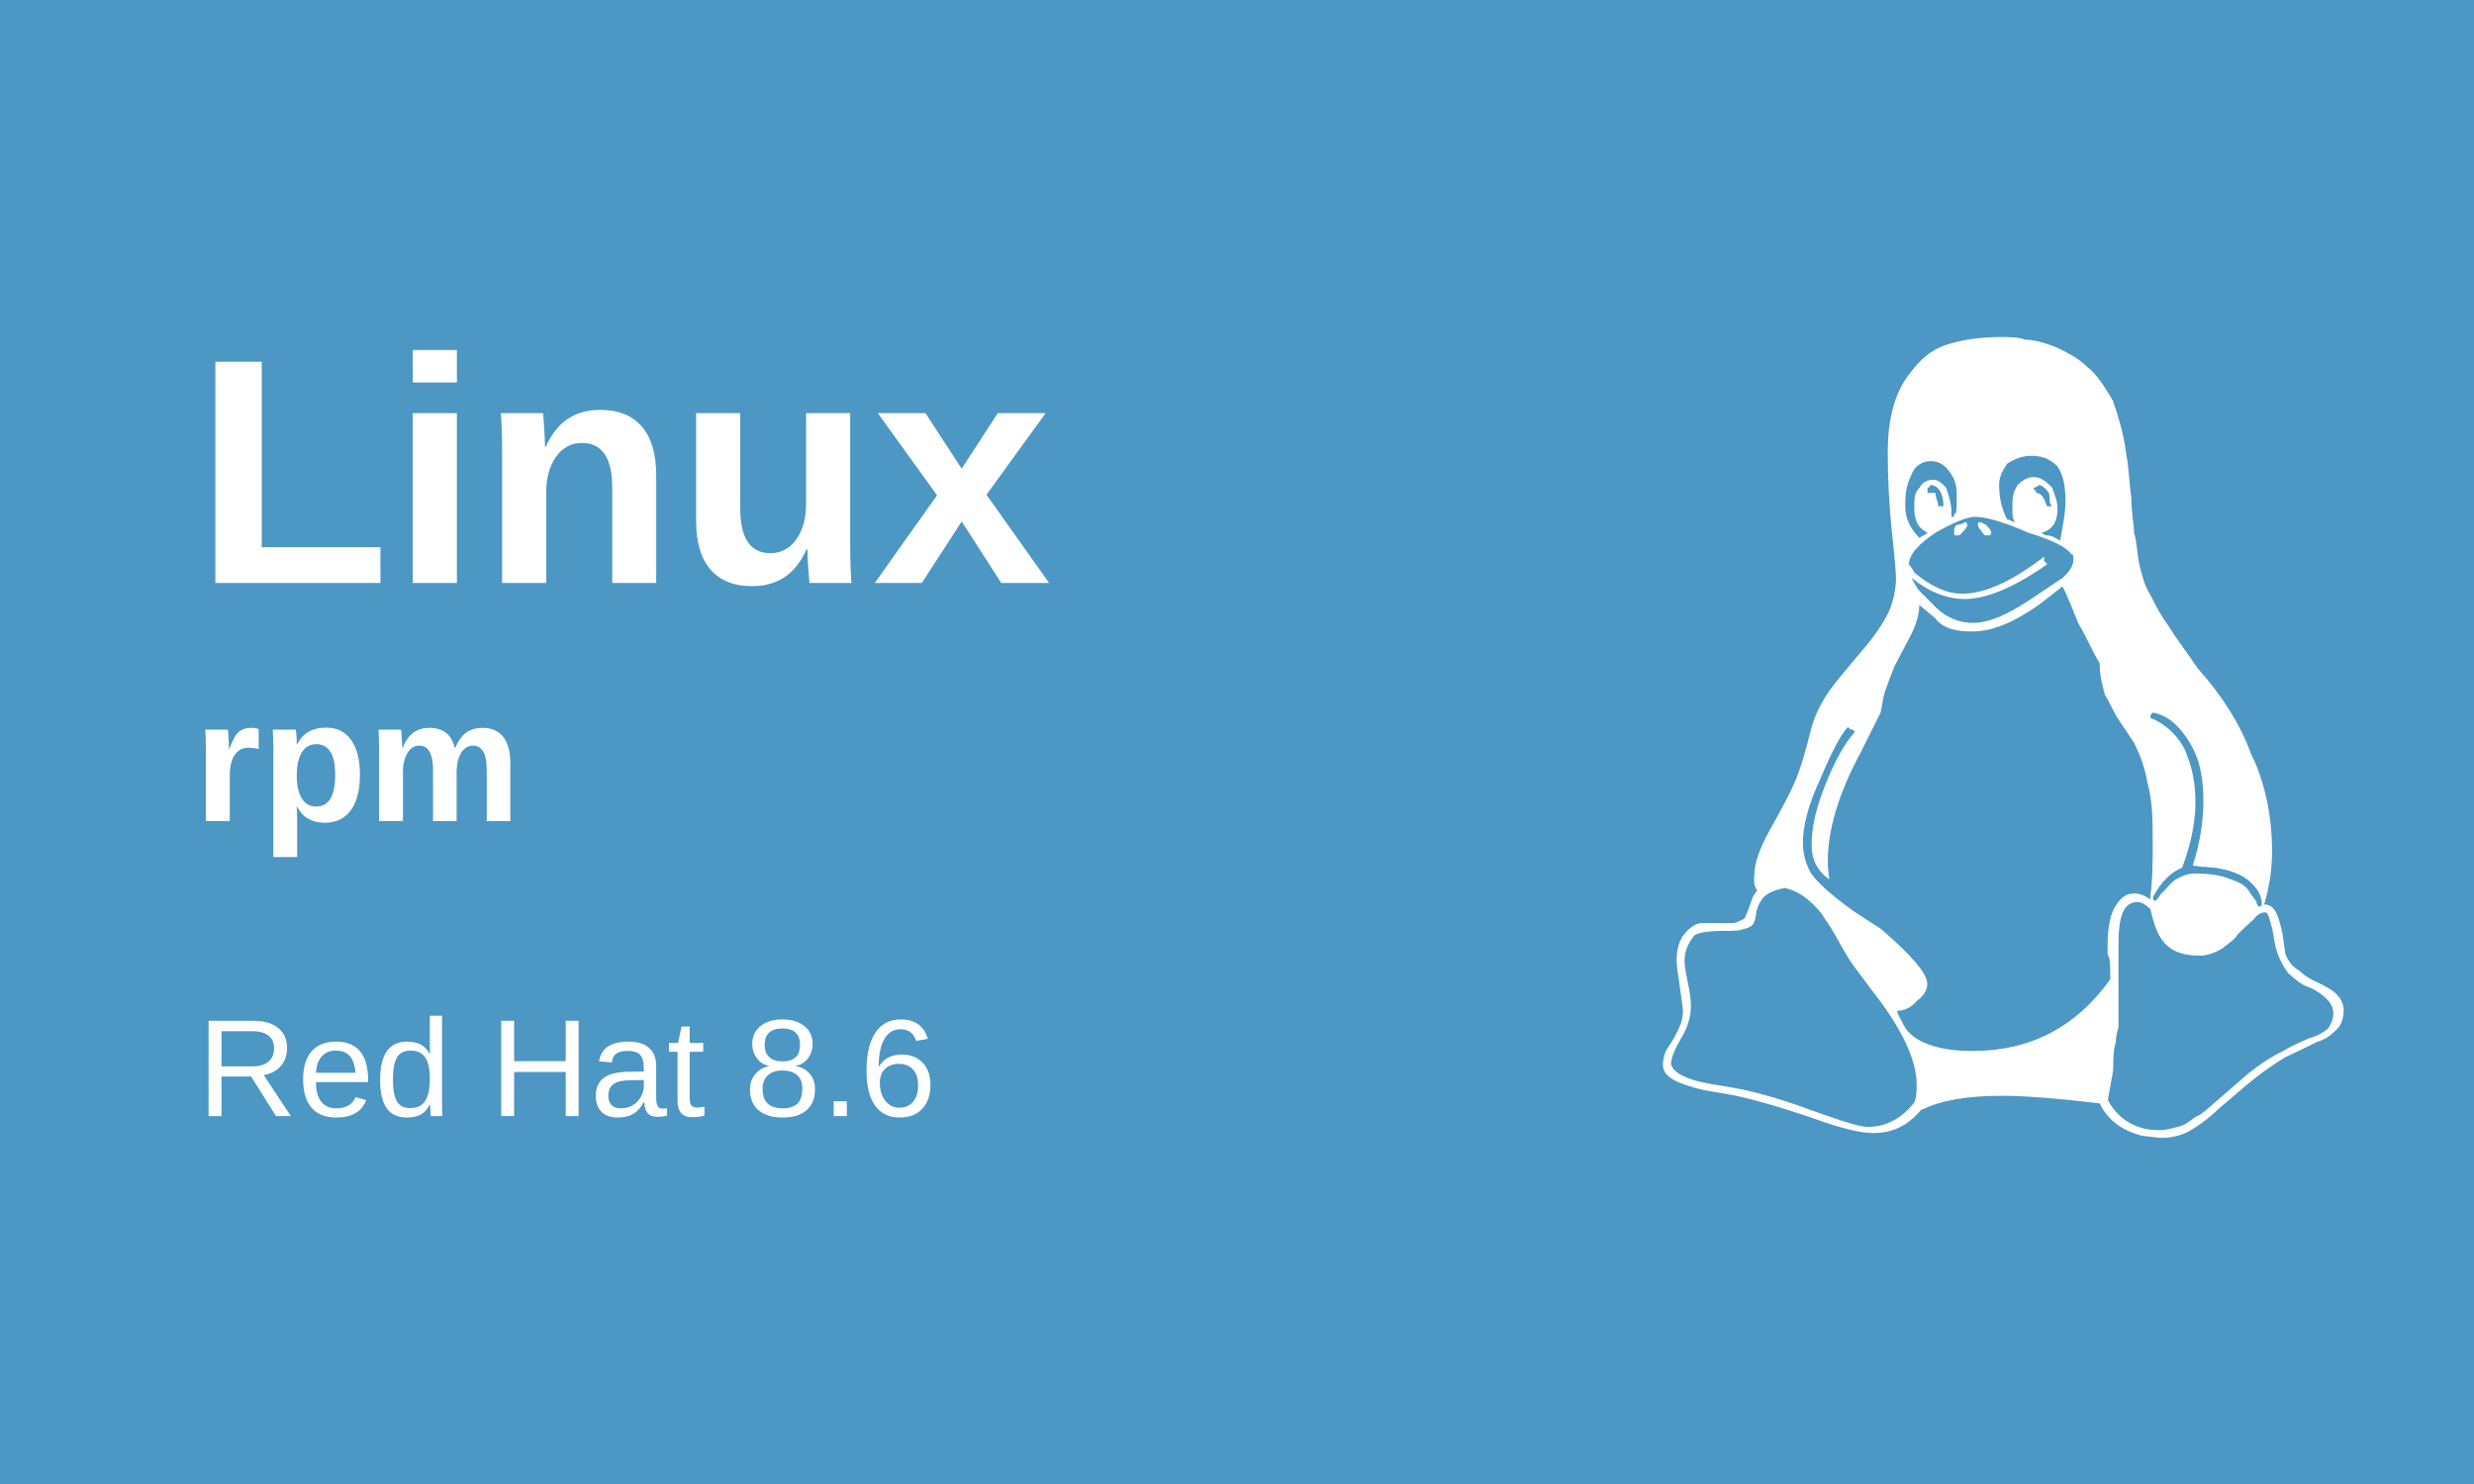
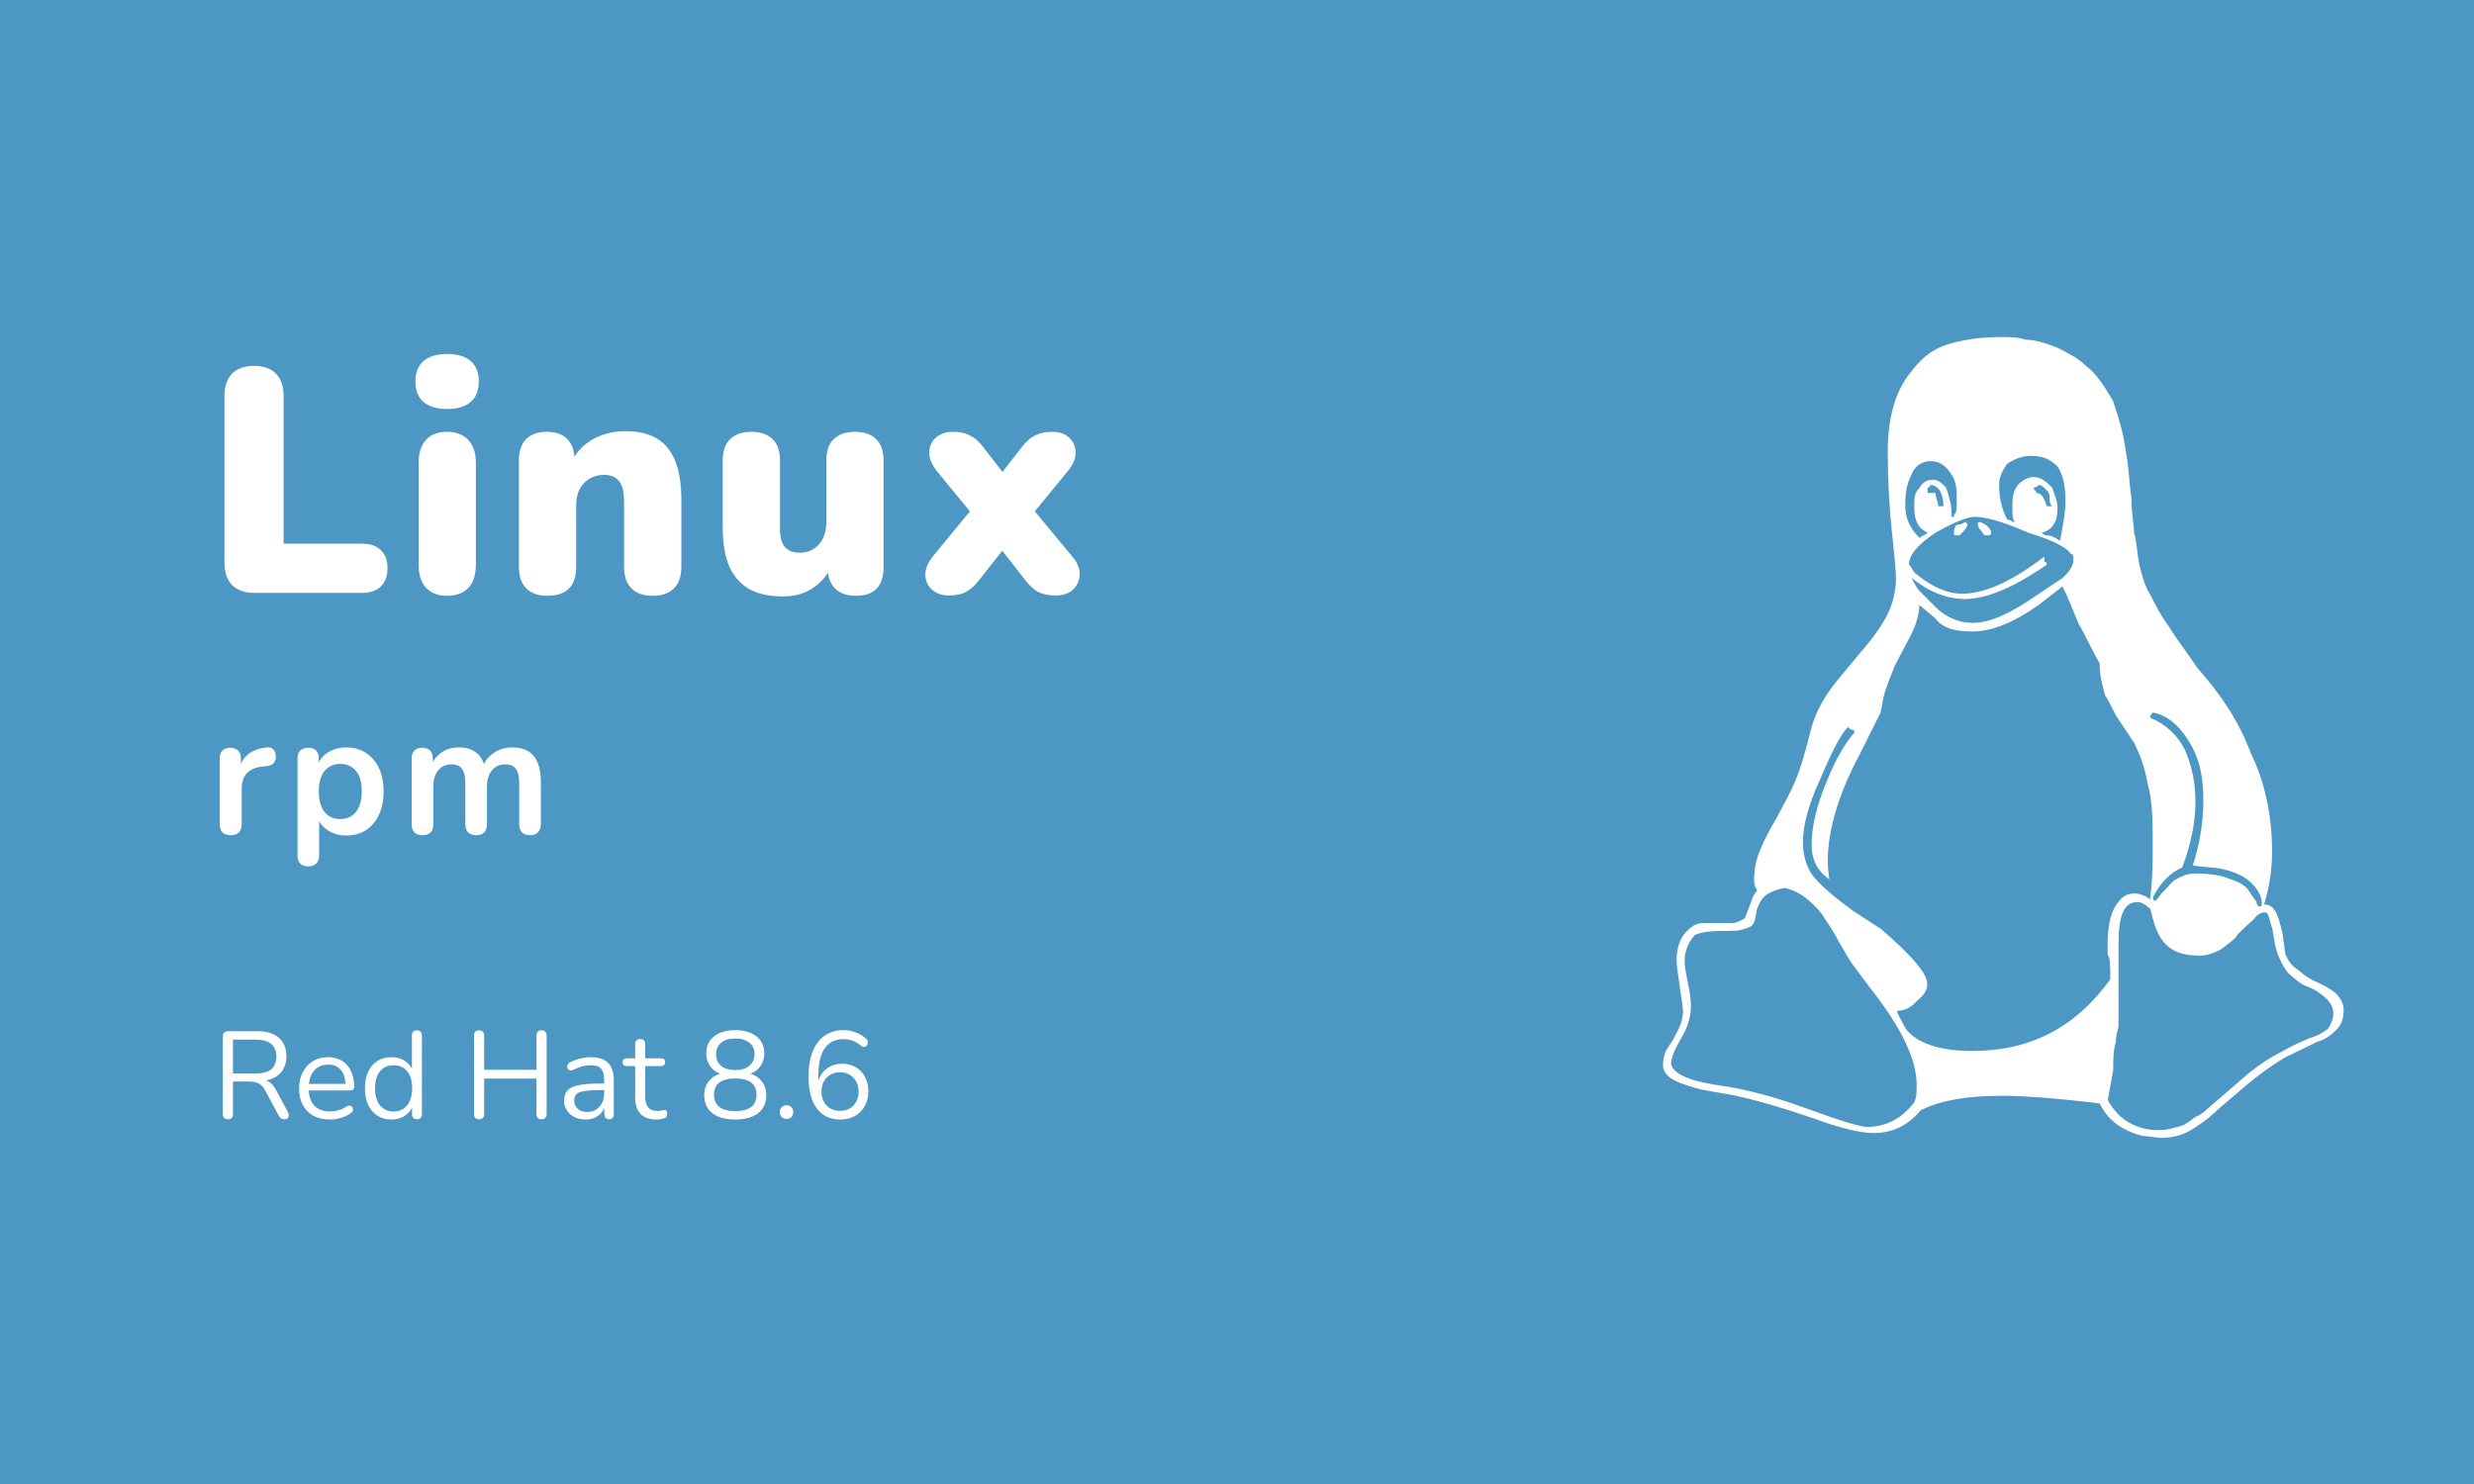
<svg xmlns="http://www.w3.org/2000/svg" width="666.667" height="400" viewBox="0 0 666.667 400">
-   <defs>
-     <clipPath id="a" clipPathUnits="userSpaceOnUse">
-       <path d="M0 0h500v300H0Z" />
-     </clipPath>
-     <clipPath id="b" clipPathUnits="userSpaceOnUse">
-       <path d="M-39.185 182.142h500v-300h-500Z" />
-     </clipPath>
-     <clipPath id="c" clipPathUnits="userSpaceOnUse">
-       <path d="M-39.185 134.015h500v-300h-500Z" />
-     </clipPath>
-     <clipPath id="d" clipPathUnits="userSpaceOnUse">
-       <path d="M-39.858 74.367h500v-300h-500Z" />
-     </clipPath>
-     <clipPath id="e" clipPathUnits="userSpaceOnUse">
-       <path d="M333.277 67.56H476.22v167.243H333.277Z" />
-     </clipPath>
-   </defs>
-   <path d="M0 0h500v300H0Z" clip-path="url(#a)" style="fill:#4C97C3;fill-opacity:1;fill-rule:nonzero;stroke:none" transform="matrix(1.33333 0 0 -1.33333 0 400)" />
-   <text xml:space="preserve" clip-path="url(#b)" transform="translate(52.247 157.144)scale(1.33333)">
-     <tspan x="0" y="0" dx="0 1.989 1.989 1.989 1.989" style="font-variant:normal;font-weight:700;font-size:65px;font-family:Arial;writing-mode:lr-tb;fill:#fff;fill-opacity:1;fill-rule:nonzero;stroke:none">Linux</tspan>
-   </text>
-   <text xml:space="preserve" clip-path="url(#c)" transform="translate(52.247 221.313)scale(1.33333)">
-     <tspan x="0" y="0" dx="0 2.006 2.006" style="font-variant:normal;font-weight:700;font-size:35px;font-family:Arial;writing-mode:lr-tb;fill:#fff;fill-opacity:1;fill-rule:nonzero;stroke:none">rpm</tspan>
-   </text>
-   <text xml:space="preserve" clip-path="url(#d)" transform="translate(53.144 300.843)scale(1.33333)">
-     <tspan x="0" y="0" style="font-variant:normal;font-weight:400;font-size:28px;font-family:Arial;writing-mode:lr-tb;fill:#fff;fill-opacity:1;fill-rule:nonzero;stroke:none">Red Hat 8.6</tspan>
-   </text>
-   <path d="M402.426 192.305c0-.536-.536-.536-.536-.536h-.536c-.536 0-.536.536-1.072 1.072 0 0-.536.536-.536 1.072s0 .536.536.536l1.072-.536c.536-.536 1.072-1.072 1.072-1.608m-9.649 5.36c0 2.68-1.072 4.289-2.68 4.289 0 0 0-.536-.536-.536v-1.072h1.608c0-1.072.536-1.608.536-2.68zm18.761 2.68c1.072 0 1.609-1.072 2.145-2.68h1.072c-.536.536-.536 1.072-.536 1.608s0 1.072-.536 1.608-1.073 1.072-1.609 1.072c0 0-.536-.536-1.072-.536 0-.536.536-.536.536-1.072m-16.08-8.577c-.537 0-.537 0-.537.536s0 1.072.536 1.608c1.072 0 1.608.536 1.608.536.536 0 .536-.536.536-.536 0-.536-.536-1.072-1.608-2.144zm-5.896.536c-2.144 1.072-2.68 2.68-2.68 5.36 0 1.609 0 2.68 1.072 3.753.536 1.072 1.608 1.608 2.68 1.608s1.608-.536 2.68-1.608c.536-1.608 1.072-3.216 1.072-4.824v-1.073h.536v.537c.536 0 .536 1.072.536 3.216 0 1.608 0 3.216-1.072 4.824s-2.144 2.68-4.288 2.68c-1.608 0-3.216-1.072-3.752-2.68-1.072-2.144-1.288-3.752-1.288-6.432 0-2.145.752-4.289 2.896-6.433.536.536 1.072.536 1.608 1.072m67.005-75.581c.536 0 .536.215.536.698 0 1.178-.536 2.574-2.144 4.126-1.609 1.608-4.289 2.627-7.505 3.057-.536.054-1.072.054-1.072.054-.536.105-.536.105-1.072.105-.536.056-1.608.163-2.144.268 1.608 4.987 2.144 9.381 2.144 13.242 0 5.36-1.072 9.113-3.216 12.329s-4.289 4.824-6.969 5.36c-.536-.536-.536-.536-.536-1.072a13.42 13.42 0 0 0 6.969-6.432c1.608-3.753 2.144-6.969 2.144-10.721 0-3.001-.536-7.451-2.68-13.133-2.145-.857-4.289-2.842-5.897-5.95 0-.482 0-.75.536-.75 0 0 .536.483 1.072 1.393 1.072.91 1.608 1.823 2.68 2.733 1.609.913 2.68 1.393 4.289 1.393 2.68 0 5.36-.374 6.968-1.125 2.144-.695 3.216-1.446 3.753-2.303a41 41 0 0 1 1.608-2.253c0-.695.536-1.02.536-1.02M407.25 194.45c-.536.536-.536 1.609-.536 2.68 0 2.145 0 3.217 1.072 4.825q1.608 1.608 3.216 1.608c1.608 0 2.68-1.072 3.753-2.144.536-1.608 1.072-2.68 1.072-4.288q0-4.02-3.217-4.825s.537-.536 1.073-.536c1.072 0 1.608-.536 2.68-1.072.536 3.216 1.072 5.36 1.072 8.04 0 3.217-.536 5.361-1.608 6.97-1.608 1.607-3.217 2.143-5.36 2.143q-2.413 0-4.825-1.608c-1.072-1.608-1.608-2.68-1.608-4.288 0-2.68.536-4.824 1.608-6.968.536 0 1.072-.537 1.608-.537m6.433-8.576c-6.969-4.825-12.33-6.969-16.618-6.969-3.752 0-7.504 1.608-10.72 4.289.536-1.073 1.072-2.145 1.608-2.68l3.216-3.217c2.144-2.144 4.824-3.216 7.504-3.216 3.753 0 8.041 2.144 13.401 5.896l4.825 3.217c1.072 1.072 2.144 2.144 2.144 3.752 0 .536 0 1.072-.536 1.072-.536 1.072-3.216 2.68-8.577 4.288-4.824 2.144-8.576 3.216-10.72 3.216q-2.413 0-8.041-3.216c-3.216-2.144-5.36-4.288-5.36-6.432 0 0 .536-.536 1.072-1.608 3.216-2.68 6.432-4.289 9.648-4.289 4.289 0 9.65 2.144 16.618 7.505v-1.072c.536 0 .536-.536.536-.536m12.329-108.28c2.144-4.029 5.896-6.056 10.184-6.056q1.608 0 3.217.483c1.072.213 2.144.59 2.68 1.017.536.376 1.072.75 1.608 1.18 1.072.375 1.072.643 1.608.91l9.113 7.882c2.144 1.709 4.288 3.206 6.968 4.5 2.144 1.288 4.288 2.145 5.36 2.628 1.609.43 2.68 1.072 3.753 1.929.536.804 1.072 1.823 1.072 3.11 0 1.555-1.072 2.734-2.144 3.59-1.072.86-2.144 1.45-3.217 1.824-1.072.376-2.144 1.233-3.752 2.68a14.46 14.46 0 0 0-2.68 5.843l-.536 3.11c-.536 1.447-.536 2.519-1.072 3.108 0 .161 0 .215-.536.215s-1.608-.483-2.144-1.394a55 55 0 0 1-3.217-3c-.536-1.073-2.144-2.038-3.216-2.95-1.608-.912-3.216-1.395-4.288-1.395-4.288 0-6.433 1.18-8.04 3.484-1.073 1.717-1.609 3.7-2.145 5.953-1.072.91-1.608 1.393-2.68 1.393-2.68 0-3.752-2.79-3.752-8.418V92.55c0-.483-.536-1.555-.536-3.216-.536-1.661-.536-3.549-.536-5.681l-1.073-5.95v-.093m-77.725 2.837c4.984-.728 10.72-2.29 17.206-4.67 6.485-2.357 10.453-3.59 11.9-3.59 3.752 0 6.861 1.66 9.433 4.871.536 1.041.536 2.264.536 3.669 0 5.064-3.055 11.469-9.166 19.241l-3.643 4.88c-.751 1.017-1.664 2.572-2.843 4.662-1.125 2.092-2.144 3.7-2.948 4.825-.697 1.234-1.822 2.466-3.269 3.7-1.393 1.23-3.001 2.035-4.771 2.464-2.25-.43-3.806-1.178-4.557-2.197-.75-1.019-1.178-2.144-1.286-3.325-.16-1.125-.483-1.876-1.02-2.25-.535-.321-1.446-.59-2.68-.857-.268 0-.748 0-1.446-.053h-1.446c-2.842 0-4.772-.324-5.79-.86-1.34-1.552-2.038-3.323-2.038-5.199q0-1.287.644-4.341c.428-1.985.643-3.593.643-4.718 0-2.198-.643-4.395-1.983-6.592-1.34-2.306-2.037-4.02-2.037-5.243.536-2.08 4.073-3.543 10.56-4.4m17.85 48.724c0 3.699.965 7.773 2.948 12.597 1.929 4.824 3.86 8.04 5.737 10.185-.109.536-.377.536-.804.536l-.536.536c-1.555-1.608-3.432-5.36-5.684-10.721-2.251-4.824-3.429-9.272-3.429-12.541 0-2.412.589-4.504 1.661-6.327 1.179-1.77 4.02-4.341 8.524-7.61l5.681-3.7c6.056-5.254 9.272-8.897 9.272-11.041 0-1.128-.536-2.254-2.144-3.484-1.072-1.288-2.519-1.932-3.752-1.932-.107 0-.16-.107-.16-.375 0-.053.536-1.125 1.661-3.216 2.251-3.054 7.075-4.556 13.508-4.556 11.793 0 20.905 4.824 27.874 14.473 0 2.68 0 4.34-.536 5.04v1.981c0 3.484.536 6.112 1.608 7.826 1.072 1.717 2.144 2.521 3.752 2.521 1.072 0 2.144-.377 3.216-1.18.536 4.128.536 7.718.536 10.934 0 4.878 0 8.899-1.072 12.651-.536 3.216-1.608 5.896-2.68 8.04l-3.216 4.825c-1.072 1.608-1.608 3.216-2.68 4.824-.536 2.144-1.072 3.752-1.072 6.433-1.608 2.68-2.68 5.36-4.289 8.04-1.072 2.68-2.144 5.36-3.216 7.505l-4.824-3.752c-5.36-3.753-9.649-5.36-13.401-5.36-3.216 0-5.897.535-7.505 2.68l-3.216 2.68c0-1.608-.536-3.753-1.608-5.897l-3.376-6.432c-1.501-3.753-2.305-5.897-2.465-7.505-.215-1.072-.376-2.144-.483-2.144l-4.02-8.04c-4.341-8.041-6.541-15.49-6.541-21.654 0-1.235.108-2.522.323-3.808-2.412 1.663-3.592 3.966-3.592 6.968m38.38-50.71c-6.97 0-12.33-.943-16.082-2.813v.161c-2.68-3.216-5.681-4.877-9.86-4.877-2.628 0-6.757 1.017-12.33 3.055-5.628 1.929-10.615 3.408-14.956 4.385-.43.123-1.393.305-2.948.55-1.502.244-2.895.489-4.13.735a31 31 0 0 0-3.804 1.1c-1.34.424-2.412.975-3.216 1.644-.74.676-1.103 1.438-1.103 2.29q0 1.287.544 2.75c.343.589.72 1.18 1.095 1.717.376.589.697 1.125.912 1.66.321.484.536.964.749 1.5.215.483.429.966.536 1.555.108.536.215 1.072.215 1.608s-.215 2.145-.643 4.986q-.644 4.181-.644 5.308c0 2.356.536 4.232 1.716 5.572s2.304 2.039 3.485 2.039h6.164c.483 0 1.231.268 2.36.91.373.86.695 1.555.909 2.2.268.642.375 1.125.483 1.34.107.32.215.642.321.91.215.374.483.804.858 1.234q-.642.803-.643 2.088c0 .592 0 1.128.107 1.449 0 1.93.912 4.663 2.841 8.256l1.877 3.375c1.555 2.896 2.733 5.04 3.59 7.184.913 2.144 1.876 5.36 2.949 9.649q1.286 5.628 6.11 11.256l4.02 4.825c2.787 3.216 4.61 5.896 5.63 8.04 1.018 2.145 1.554 4.825 1.554 6.969 0 1.072-.268 4.288-.857 9.649-.536 5.36-.804 10.72-.804 15.545 0 3.752.321 6.432 1.017 9.112.697 2.68 1.932 5.36 3.752 7.505 1.608 2.144 3.752 4.288 6.968 5.36q4.825 1.608 11.257 1.608c1.608 0 3.216 0 4.825-.536q2.412 0 6.432-1.608c2.144-1.072 4.288-2.144 5.896-3.752 2.145-1.608 3.753-4.288 5.36-6.969 1.073-3.216 2.145-6.432 2.681-10.72.536-2.68.536-5.36 1.072-9.113 0-3.216.536-5.36.536-6.968.536-1.609.536-3.753 1.072-6.433.536-2.144 1.072-4.288 2.144-5.896 1.073-2.144 2.145-4.289 3.753-6.433 1.608-2.68 3.752-5.36 5.896-8.576 4.824-5.36 8.577-11.257 10.72-17.154 2.681-5.36 4.29-12.329 4.29-19.78q0-5.549-1.609-10.774c1.072 0 1.608-.43 2.144-1.178.536-.752 1.072-2.36 1.608-4.88l.536-3.965c.536-1.18 1.072-2.306 2.68-3.272 1.073-.964 2.145-1.768 3.753-2.412 1.072-.536 2.68-1.285 3.752-2.25q1.608-1.608 1.608-3.379c0-1.82-.536-3.16-1.608-4.126-1.072-1.072-2.144-1.823-3.752-2.306-1.072-.536-3.216-1.608-6.433-3.118-2.68-1.586-5.36-3.513-8.04-5.791l-5.36-4.562c-2.145-2.088-4.289-3.59-5.897-4.5-1.608-.966-3.752-1.45-5.896-1.45l-3.753.43c-4.288 1.126-6.968 3.27-8.576 6.539-8.577 1.041-15.545 1.555-19.834 1.555" clip-path="url(#e)" style="fill:#fff;fill-opacity:1;fill-rule:nonzero;stroke:none" transform="matrix(1.33333 0 0 -1.33333 0 400)" />
+   <path d="M0 0h500v300H0Z" style="fill:#4C97C3;fill-opacity:1;fill-rule:nonzero;stroke:none" transform="matrix(1.33333 0 0 -1.33333 0 400)" />
+   <path d="M3.2.175q-.5 0-.775-.275-.25-.3-.25-.8v-15.675q0-.525.275-.775.275-.275.775-.275H9.15q2.825 0 4.35 1.325t1.525 3.775q0 1.55-.7 2.7-.675 1.125-2 1.725-1.325.575-3.175.575l.25-.325h.5q.975 0 1.7.5t1.325 1.6l2.4 4.475q.2.35.175.7 0 .325-.225.55-.225.2-.65.2t-.7-.2T13.45-.6l-2.725-5.05Q10.15-6.725 9.4-7.075q-.75-.375-1.975-.375h-3.2V-.9q0 .5-.25.8-.25.275-.775.275m1.025-9.25H8.85q2.05 0 3.1-.85Q13-10.8 13-12.525q0-1.675-1.05-2.525-1.05-.875-3.1-.875H4.225Zm19.59 9.3q-1.925 0-3.325-.75Q19.115-1.3 18.34-2.7q-.75-1.4-.75-3.35 0-1.9.75-3.3.75-1.425 2.05-2.225 1.325-.8 3.05-.8 1.225 0 2.2.425.975.4 1.65 1.175.7.775 1.05 1.875.375 1.1.375 2.475 0 .4-.225.6-.225.175-.65.175h-8.7v-1.325h8.225l-.4.325q0-1.35-.4-2.275-.4-.95-1.175-1.45-.75-.5-1.9-.5-1.275 0-2.175.6-.875.575-1.325 1.625-.45 1.025-.45 2.4v.15q0 2.3 1.1 3.5 1.125 1.2 3.175 1.2.85 0 1.675-.225.85-.225 1.65-.75.35-.225.625-.2.3 0 .475.175.175.15.225.4.075.225-.05.5-.1.275-.425.475-.825.6-1.95.925t-2.225.325m12.45 0q-1.625 0-2.85-.775-1.2-.775-1.875-2.175-.65-1.425-.65-3.35 0-1.95.65-3.35.675-1.425 1.875-2.175 1.225-.775 2.85-.775 1.65 0 2.825.825t1.575 2.225h-.275v-7.45q0-.5.25-.75.275-.275.775-.275.475 0 .725.275.275.25.275.75v15.9q0 .5-.25.775t-.75.275q-.475 0-.75-.275-.25-.275-.25-.775V-3.25l.275.35q-.4 1.425-1.6 2.275-1.175.85-2.825.85M36.69-1.4q1.125 0 1.975-.55t1.3-1.6q.475-1.05.475-2.525 0-2.275-1.025-3.475-1-1.2-2.725-1.2-1.15 0-2 .55-.825.525-1.3 1.575-.45 1.025-.45 2.55 0 2.25 1.025 3.475 1.025 1.2 2.725 1.2M53.965.175q-.5 0-.775-.275-.25-.3-.25-.8v-15.825q0-.525.25-.8.275-.275.775-.275t.75.275q.275.275.275.8v6.9h10.575v-6.9q0-.525.25-.8.275-.275.775-.275t.75.275q.275.275.275.8V-.9q0 .5-.275.8-.25.275-.75.275T65.815-.1q-.25-.3-.25-.8v-7.15H54.99V-.9q0 .5-.25.8-.25.275-.775.275m21.55.05q-1.25 0-2.25-.475-.975-.5-1.55-1.35t-.575-1.9q0-1.35.675-2.125.7-.775 2.275-1.1 1.6-.325 4.35-.325h1.125v1.325h-1.1q-2.025 0-3.2.2-1.15.175-1.625.625-.45.45-.45 1.275 0 1.025.7 1.675.725.65 1.95.65 1 0 1.75-.475.775-.475 1.2-1.3.45-.825.45-1.9v-2.85q0-1.55-.625-2.225-.625-.7-2.05-.7-.875 0-1.75.225t-1.85.725q-.35.175-.6.125-.25-.075-.4-.275t-.175-.45q-.025-.275.1-.525.15-.25.45-.4 1.1-.55 2.175-.8t2.05-.25q1.575 0 2.6.525 1.025.5 1.525 1.55.5 1.025.5 2.65v6.775q0 .5-.25.775-.225.275-.675.275-.475 0-.725-.275t-.25-.775v-1.95h.225q-.2.95-.775 1.625-.55.675-1.375 1.05t-1.85.375m14.3 0q-1.425 0-2.4-.5-.95-.525-1.425-1.5-.475-1-.475-2.425v-6.375H83.84q-.425 0-.65-.2-.225-.225-.225-.6t.225-.575.65-.2h1.675v-2.875q0-.5.275-.75.275-.275.75-.275t.725.275q.275.25.275.75v2.875h3.15q.425 0 .65.2t.225.575-.225.6q-.225.2-.65.2h-3.15V-4.4q0 1.425.6 2.175.6.725 1.95.725.475 0 .8-.1.35-.1.575-.1.225-.025.375.15t.15.6q0 .3-.125.55-.1.25-.375.35-.3.1-.8.175-.475.1-.875.1m15.925 0q-1.975 0-3.4-.575-1.4-.575-2.15-1.675-.725-1.1-.725-2.65 0-1.225.5-2.175.5-.975 1.4-1.575t2.075-.75v.375q-1.625-.35-2.6-1.525-.95-1.2-.95-2.825 0-1.5.7-2.525.725-1.05 2.05-1.6 1.325-.575 3.1-.575 1.8 0 3.1.575 1.325.55 2.05 1.6.725 1.025.725 2.525 0 1.075-.45 2-.425.9-1.225 1.5t-1.875.825v-.35q1.775.25 2.85 1.475 1.1 1.2 1.1 3.025 0 1.55-.75 2.65-.725 1.1-2.15 1.675-1.4.575-3.375.575m0-1.7q2.125 0 3.2-.825 1.1-.825 1.1-2.5 0-1.65-1.1-2.45-1.075-.825-3.2-.825-2.1 0-3.2.825-1.1.8-1.1 2.45 0 1.675 1.1 2.5t3.2.825m0-8.3q1.225 0 2.075-.375.875-.4 1.35-1.125t.475-1.7q0-1.5-1.05-2.325-1.025-.85-2.85-.85t-2.85.85q-1.025.825-1.025 2.325t1.025 2.35 2.85.85M116.115.1q-.625 0-1-.375-.375-.4-.375-1t.375-.975q.375-.4 1-.4t.975.4q.375.375.375.975t-.375 1q-.35.375-.975.375m10.925.125q-2.075 0-3.55-1-1.45-1.025-2.2-2.95t-.75-4.65q0-2.3.475-4.05t1.4-2.95q.925-1.225 2.25-1.85t3-.625q1.15 0 2.35.45 1.225.45 2.15 1.275.275.2.325.5.075.275 0 .55-.075.25-.275.425-.175.175-.45.2-.275 0-.575-.225-.85-.725-1.75-1.025-.9-.325-1.825-.325-1.625 0-2.775.8-1.125.8-1.725 2.425-.575 1.6-.575 4.025v2.325h-.225q.15-1.425.825-2.45.7-1.05 1.775-1.6t2.425-.55q1.55 0 2.75.7t1.875 1.975q.675 1.25.675 2.875 0 1.65-.7 2.95T129.965-.5q-1.275.725-2.925.725m-.125-1.75q1.1 0 1.95-.475.85-.5 1.325-1.375.475-.9.475-2.05t-.475-2.025-1.325-1.375-1.95-.5-1.95.5-1.325 1.375-.475 2.025.475 2.05q.475.875 1.325 1.375.85.475 1.95.475" aria-label="Red Hat 8.6" style="font-size:25px;font-family:Nunito;fill:#fff" transform="translate(57.144 301.454)scale(1.33333)" />
+   <path d="M402.426 192.305c0-.536-.536-.536-.536-.536h-.536c-.536 0-.536.536-1.072 1.072 0 0-.536.536-.536 1.072s0 .536.536.536l1.072-.536c.536-.536 1.072-1.072 1.072-1.608m-9.649 5.36c0 2.68-1.072 4.289-2.68 4.289 0 0 0-.536-.536-.536v-1.072h1.608c0-1.072.536-1.608.536-2.68zm18.761 2.68c1.072 0 1.609-1.072 2.145-2.68h1.072c-.536.536-.536 1.072-.536 1.608s0 1.072-.536 1.608-1.073 1.072-1.609 1.072c0 0-.536-.536-1.072-.536 0-.536.536-.536.536-1.072m-16.08-8.577c-.537 0-.537 0-.537.536s0 1.072.536 1.608c1.072 0 1.608.536 1.608.536.536 0 .536-.536.536-.536 0-.536-.536-1.072-1.608-2.144zm-5.896.536c-2.144 1.072-2.68 2.68-2.68 5.36 0 1.609 0 2.68 1.072 3.753.536 1.072 1.608 1.608 2.68 1.608s1.608-.536 2.68-1.608c.536-1.608 1.072-3.216 1.072-4.824v-1.073h.536v.537c.536 0 .536 1.072.536 3.216 0 1.608 0 3.216-1.072 4.824s-2.144 2.68-4.288 2.68c-1.608 0-3.216-1.072-3.752-2.68-1.072-2.144-1.288-3.752-1.288-6.432 0-2.145.752-4.289 2.896-6.433.536.536 1.072.536 1.608 1.072m67.005-75.581c.536 0 .536.215.536.698 0 1.178-.536 2.574-2.144 4.126-1.609 1.608-4.289 2.627-7.505 3.057-.536.054-1.072.054-1.072.054-.536.105-.536.105-1.072.105-.536.056-1.608.163-2.144.268 1.608 4.987 2.144 9.381 2.144 13.242 0 5.36-1.072 9.113-3.216 12.329s-4.289 4.824-6.969 5.36c-.536-.536-.536-.536-.536-1.072a13.42 13.42 0 0 0 6.969-6.432c1.608-3.753 2.144-6.969 2.144-10.721 0-3.001-.536-7.451-2.68-13.133-2.145-.857-4.289-2.842-5.897-5.95 0-.482 0-.75.536-.75 0 0 .536.483 1.072 1.393 1.072.91 1.608 1.823 2.68 2.733 1.609.913 2.68 1.393 4.289 1.393 2.68 0 5.36-.374 6.968-1.125 2.144-.695 3.216-1.446 3.753-2.303a41 41 0 0 1 1.608-2.253c0-.695.536-1.02.536-1.02M407.25 194.45c-.536.536-.536 1.609-.536 2.68 0 2.145 0 3.217 1.072 4.825q1.608 1.608 3.216 1.608c1.608 0 2.68-1.072 3.753-2.144.536-1.608 1.072-2.68 1.072-4.288q0-4.02-3.217-4.825s.537-.536 1.073-.536c1.072 0 1.608-.536 2.68-1.072.536 3.216 1.072 5.36 1.072 8.04 0 3.217-.536 5.361-1.608 6.97-1.608 1.607-3.217 2.143-5.36 2.143q-2.413 0-4.825-1.608c-1.072-1.608-1.608-2.68-1.608-4.288 0-2.68.536-4.824 1.608-6.968.536 0 1.072-.537 1.608-.537m6.433-8.576c-6.969-4.825-12.33-6.969-16.618-6.969-3.752 0-7.504 1.608-10.72 4.289.536-1.073 1.072-2.145 1.608-2.68l3.216-3.217c2.144-2.144 4.824-3.216 7.504-3.216 3.753 0 8.041 2.144 13.401 5.896l4.825 3.217c1.072 1.072 2.144 2.144 2.144 3.752 0 .536 0 1.072-.536 1.072-.536 1.072-3.216 2.68-8.577 4.288-4.824 2.144-8.576 3.216-10.72 3.216q-2.413 0-8.041-3.216c-3.216-2.144-5.36-4.288-5.36-6.432 0 0 .536-.536 1.072-1.608 3.216-2.68 6.432-4.289 9.648-4.289 4.289 0 9.65 2.144 16.618 7.505v-1.072c.536 0 .536-.536.536-.536m12.329-108.28c2.144-4.029 5.896-6.056 10.184-6.056q1.608 0 3.217.483c1.072.213 2.144.59 2.68 1.017.536.376 1.072.75 1.608 1.18 1.072.375 1.072.643 1.608.91l9.113 7.882c2.144 1.709 4.288 3.206 6.968 4.5 2.144 1.288 4.288 2.145 5.36 2.628 1.609.43 2.68 1.072 3.753 1.929.536.804 1.072 1.823 1.072 3.11 0 1.555-1.072 2.734-2.144 3.59-1.072.86-2.144 1.45-3.217 1.824-1.072.376-2.144 1.233-3.752 2.68a14.46 14.46 0 0 0-2.68 5.843l-.536 3.11c-.536 1.447-.536 2.519-1.072 3.108 0 .161 0 .215-.536.215s-1.608-.483-2.144-1.394a55 55 0 0 1-3.217-3c-.536-1.073-2.144-2.038-3.216-2.95-1.608-.912-3.216-1.395-4.288-1.395-4.288 0-6.433 1.18-8.04 3.484-1.073 1.717-1.609 3.7-2.145 5.953-1.072.91-1.608 1.393-2.68 1.393-2.68 0-3.752-2.79-3.752-8.418V92.55c0-.483-.536-1.555-.536-3.216-.536-1.661-.536-3.549-.536-5.681l-1.073-5.95v-.093m-77.725 2.837c4.984-.728 10.72-2.29 17.206-4.67 6.485-2.357 10.453-3.59 11.9-3.59 3.752 0 6.861 1.66 9.433 4.871.536 1.041.536 2.264.536 3.669 0 5.064-3.055 11.469-9.166 19.241l-3.643 4.88c-.751 1.017-1.664 2.572-2.843 4.662-1.125 2.092-2.144 3.7-2.948 4.825-.697 1.234-1.822 2.466-3.269 3.7-1.393 1.23-3.001 2.035-4.771 2.464-2.25-.43-3.806-1.178-4.557-2.197-.75-1.019-1.178-2.144-1.286-3.325-.16-1.125-.483-1.876-1.02-2.25-.535-.321-1.446-.59-2.68-.857-.268 0-.748 0-1.446-.053h-1.446c-2.842 0-4.772-.324-5.79-.86-1.34-1.552-2.038-3.323-2.038-5.199q0-1.287.644-4.341c.428-1.985.643-3.593.643-4.718 0-2.198-.643-4.395-1.983-6.592-1.34-2.306-2.037-4.02-2.037-5.243.536-2.08 4.073-3.543 10.56-4.4m17.85 48.724c0 3.699.965 7.773 2.948 12.597 1.929 4.824 3.86 8.04 5.737 10.185-.109.536-.377.536-.804.536l-.536.536c-1.555-1.608-3.432-5.36-5.684-10.721-2.251-4.824-3.429-9.272-3.429-12.541 0-2.412.589-4.504 1.661-6.327 1.179-1.77 4.02-4.341 8.524-7.61l5.681-3.7c6.056-5.254 9.272-8.897 9.272-11.041 0-1.128-.536-2.254-2.144-3.484-1.072-1.288-2.519-1.932-3.752-1.932-.107 0-.16-.107-.16-.375 0-.053.536-1.125 1.661-3.216 2.251-3.054 7.075-4.556 13.508-4.556 11.793 0 20.905 4.824 27.874 14.473 0 2.68 0 4.34-.536 5.04v1.981c0 3.484.536 6.112 1.608 7.826 1.072 1.717 2.144 2.521 3.752 2.521 1.072 0 2.144-.377 3.216-1.18.536 4.128.536 7.718.536 10.934 0 4.878 0 8.899-1.072 12.651-.536 3.216-1.608 5.896-2.68 8.04l-3.216 4.825c-1.072 1.608-1.608 3.216-2.68 4.824-.536 2.144-1.072 3.752-1.072 6.433-1.608 2.68-2.68 5.36-4.289 8.04-1.072 2.68-2.144 5.36-3.216 7.505l-4.824-3.752c-5.36-3.753-9.649-5.36-13.401-5.36-3.216 0-5.897.535-7.505 2.68l-3.216 2.68c0-1.608-.536-3.753-1.608-5.897l-3.376-6.432c-1.501-3.753-2.305-5.897-2.465-7.505-.215-1.072-.376-2.144-.483-2.144l-4.02-8.04c-4.341-8.041-6.541-15.49-6.541-21.654 0-1.235.108-2.522.323-3.808-2.412 1.663-3.592 3.966-3.592 6.968m38.38-50.71c-6.97 0-12.33-.943-16.082-2.813v.161c-2.68-3.216-5.681-4.877-9.86-4.877-2.628 0-6.757 1.017-12.33 3.055-5.628 1.929-10.615 3.408-14.956 4.385-.43.123-1.393.305-2.948.55-1.502.244-2.895.489-4.13.735a31 31 0 0 0-3.804 1.1c-1.34.424-2.412.975-3.216 1.644-.74.676-1.103 1.438-1.103 2.29q0 1.287.544 2.75c.343.589.72 1.18 1.095 1.717.376.589.697 1.125.912 1.66.321.484.536.964.749 1.5.215.483.429.966.536 1.555.108.536.215 1.072.215 1.608s-.215 2.145-.643 4.986q-.644 4.181-.644 5.308c0 2.356.536 4.232 1.716 5.572s2.304 2.039 3.485 2.039h6.164c.483 0 1.231.268 2.36.91.373.86.695 1.555.909 2.2.268.642.375 1.125.483 1.34.107.32.215.642.321.91.215.374.483.804.858 1.234q-.642.803-.643 2.088c0 .592 0 1.128.107 1.449 0 1.93.912 4.663 2.841 8.256l1.877 3.375c1.555 2.896 2.733 5.04 3.59 7.184.913 2.144 1.876 5.36 2.949 9.649q1.286 5.628 6.11 11.256l4.02 4.825c2.787 3.216 4.61 5.896 5.63 8.04 1.018 2.145 1.554 4.825 1.554 6.969 0 1.072-.268 4.288-.857 9.649-.536 5.36-.804 10.72-.804 15.545 0 3.752.321 6.432 1.017 9.112.697 2.68 1.932 5.36 3.752 7.505 1.608 2.144 3.752 4.288 6.968 5.36q4.825 1.608 11.257 1.608c1.608 0 3.216 0 4.825-.536q2.412 0 6.432-1.608c2.144-1.072 4.288-2.144 5.896-3.752 2.145-1.608 3.753-4.288 5.36-6.969 1.073-3.216 2.145-6.432 2.681-10.72.536-2.68.536-5.36 1.072-9.113 0-3.216.536-5.36.536-6.968.536-1.609.536-3.753 1.072-6.433.536-2.144 1.072-4.288 2.144-5.896 1.073-2.144 2.145-4.289 3.753-6.433 1.608-2.68 3.752-5.36 5.896-8.576 4.824-5.36 8.577-11.257 10.72-17.154 2.681-5.36 4.29-12.329 4.29-19.78q0-5.549-1.609-10.774c1.072 0 1.608-.43 2.144-1.178.536-.752 1.072-2.36 1.608-4.88l.536-3.965c.536-1.18 1.072-2.306 2.68-3.272 1.073-.964 2.145-1.768 3.753-2.412 1.072-.536 2.68-1.285 3.752-2.25q1.608-1.608 1.608-3.379c0-1.82-.536-3.16-1.608-4.126-1.072-1.072-2.144-1.823-3.752-2.306-1.072-.536-3.216-1.608-6.433-3.118-2.68-1.586-5.36-3.513-8.04-5.791l-5.36-4.562c-2.145-2.088-4.289-3.59-5.897-4.5-1.608-.966-3.752-1.45-5.896-1.45l-3.753.43c-4.288 1.126-6.968 3.27-8.576 6.539-8.577 1.041-15.545 1.555-19.834 1.555" style="fill:#fff;fill-opacity:1;fill-rule:nonzero;stroke:none" transform="matrix(1.33333 0 0 -1.33333 0 400)" />
+   <path d="M10.205 0Q7.345 0 5.72-1.56 4.16-3.185 4.16-6.045v-33.8q0-2.925 1.56-4.485t4.42-1.56q2.925 0 4.42 1.56 1.56 1.56 1.56 4.485v29.9h15.86q2.47 0 3.77 1.3 1.365 1.235 1.365 3.64T35.75-1.3Q34.45 0 31.98 0Zm38.922.585q-2.73 0-4.225-1.625t-1.495-4.68v-20.54q0-3.055 1.495-4.68t4.225-1.625q2.795 0 4.29 1.625 1.56 1.625 1.56 4.68v20.54q0 3.055-1.495 4.68T49.127.585m0-37.765q-3.055 0-4.745-1.43-1.625-1.43-1.625-4.16 0-2.665 1.625-4.095 1.69-1.43 4.745-1.43 3.185 0 4.81 1.43t1.625 4.095q0 2.73-1.625 4.16t-4.81 1.43M69.394.585q-2.73 0-4.225-1.495t-1.495-4.355V-26.78q0-2.795 1.43-4.29 1.495-1.495 4.225-1.495t4.16 1.495 1.43 4.29v3.055l-.715-2.665q1.56-3.055 4.42-4.68 2.925-1.625 6.63-1.625 3.835 0 6.305 1.495 2.47 1.43 3.705 4.55 1.235 3.055 1.235 7.735v13.65q0 2.86-1.495 4.355T90.714.585 86.424-.91t-1.495-4.355V-18.46q0-2.925-1.04-4.16-.975-1.235-2.925-1.235-2.6 0-4.16 1.69-1.56 1.625-1.56 4.42v12.48q0 5.85-5.85 5.85m47.632.13q-4.16 0-6.825-1.495-2.665-1.56-4.03-4.615-1.3-3.055-1.3-7.735v-13.65q0-2.86 1.495-4.29 1.495-1.495 4.29-1.495t4.29 1.495q1.495 1.43 1.495 4.29v13.975q0 2.34.975 3.51t3.055 1.17q2.34 0 3.835-1.69t1.495-4.485v-12.48q0-2.86 1.495-4.29 1.495-1.495 4.29-1.495t4.29 1.495q1.495 1.43 1.495 4.29v21.515q0 5.85-5.59 5.85-2.73 0-4.225-1.495t-1.495-4.355v-3.77l1.04 3.185q-1.43 3.185-4.03 4.875-2.535 1.69-6.045 1.69M150.618.52q-2.145 0-3.445-1.17t-1.365-2.99q0-1.82 1.495-3.705l9.62-11.7v5.135l-8.84-10.79q-1.495-1.95-1.495-3.705.065-1.82 1.365-2.99t3.445-1.17q2.08 0 3.38.715 1.365.65 2.6 2.21l6.045 7.8h-4.03l6.045-7.8q1.235-1.56 2.6-2.21 1.365-.715 3.38-.715 2.21 0 3.445 1.17 1.3 1.17 1.3 2.99.065 1.82-1.495 3.705l-8.84 10.79v-5.135l9.685 11.7q1.56 1.82 1.495 3.64T175.643-.65q-1.3 1.17-3.51 1.17-2.015 0-3.38-.65-1.365-.715-2.6-2.275l-6.76-8.645h3.965l-6.825 8.645q-1.17 1.495-2.535 2.21-1.3.715-3.38.715" aria-label="Linux" style="font-weight:900;font-size:65px;font-family:Nunito;fill:#fff" transform="translate(54.934 159.811)scale(1.33333)" />
+   <path d="M4.515.28q-1.085 0-1.68-.56-.56-.595-.56-1.68v-13.23q0-1.085.56-1.645t1.575-.56 1.575.56.56 1.645v2.205h-.35q.49-2.1 1.925-3.185t3.815-1.295q.735-.07 1.155.385.455.42.525 1.33.07.875-.42 1.435-.455.525-1.4.63l-.77.07q-2.135.21-3.22 1.33Q6.72-11.2 6.72-9.205v7.245q0 1.085-.56 1.68-.56.56-1.645.56m15.649 6.3q-1.05 0-1.61-.56t-.56-1.645V-15.19q0-1.085.56-1.645t1.575-.56q1.05 0 1.61.56t.56 1.645v2.73l-.385-1.05q.525-1.785 2.135-2.87 1.645-1.085 3.815-1.085 2.24 0 3.92 1.085 1.715 1.085 2.66 3.08.945 1.96.945 4.725 0 2.73-.945 4.76-.945 1.995-2.625 3.08T27.864.35q-2.135 0-3.745-1.05-1.61-1.085-2.17-2.8h.42v7.875q0 1.085-.595 1.645-.56.56-1.61.56m6.475-9.555q1.295 0 2.275-.63t1.505-1.855q.56-1.26.56-3.115 0-2.8-1.19-4.165-1.19-1.4-3.15-1.4-1.295 0-2.275.63-.98.595-1.54 1.855-.525 1.225-.525 3.08 0 2.765 1.19 4.2 1.19 1.4 3.15 1.4M43.232.28q-1.05 0-1.61-.56-.56-.595-.56-1.68v-13.23q0-1.085.56-1.645t1.575-.56 1.575.56.56 1.645v2.555l-.385-1.05q.7-1.75 2.17-2.765t3.5-1.015q2.065 0 3.395.98t1.855 3.01h-.49q.7-1.855 2.31-2.905 1.61-1.085 3.71-1.085 1.96 0 3.22.77 1.295.77 1.925 2.345.63 1.54.63 3.92v8.47q0 1.085-.595 1.68-.56.56-1.61.56t-1.61-.56q-.56-.595-.56-1.68v-8.295q0-1.96-.665-2.87-.63-.91-2.17-.91-1.715 0-2.695 1.225-.98 1.19-.98 3.325v7.525q0 1.085-.56 1.68-.56.56-1.61.56t-1.645-.56q-.56-.595-.56-1.68v-8.295q0-1.96-.665-2.87-.63-.91-2.135-.91-1.715 0-2.695 1.225-.98 1.19-.98 3.325v7.525q0 2.24-2.205 2.24" aria-label="rpm" style="font-weight:700;font-size:35px;font-family:Nunito;fill:#fff" transform="translate(56.178 224.745)scale(1.33333)" />
</svg>
